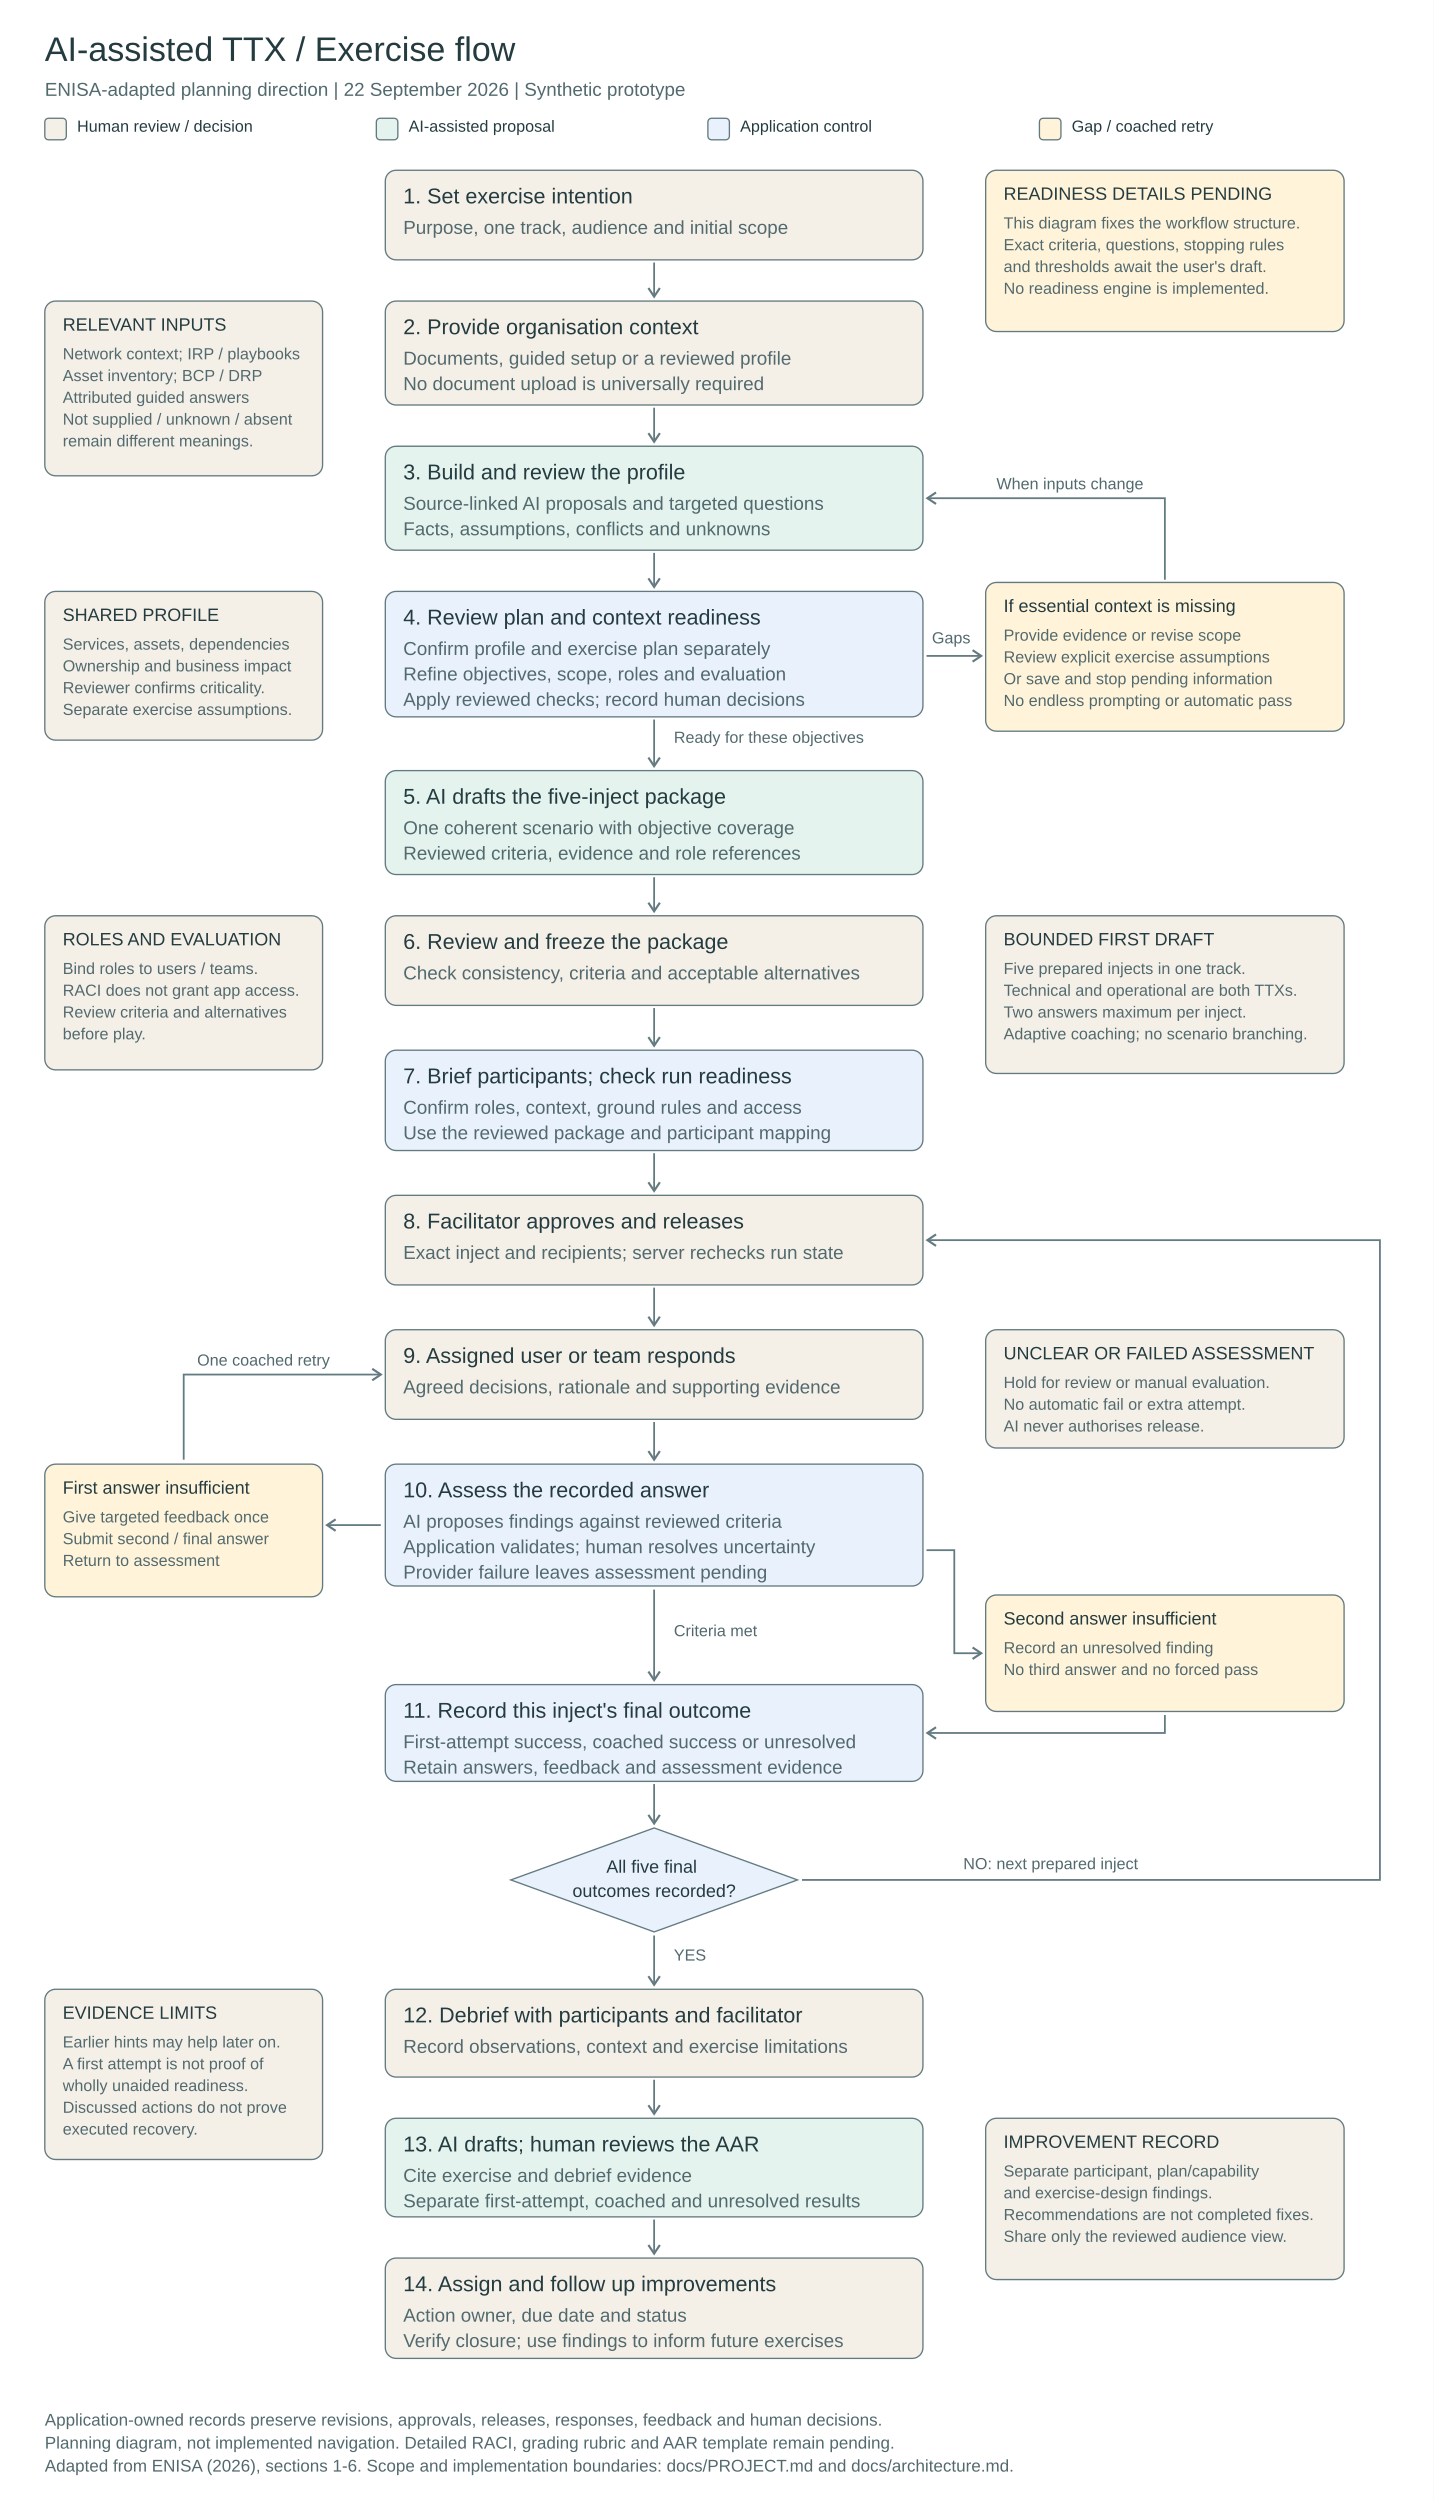
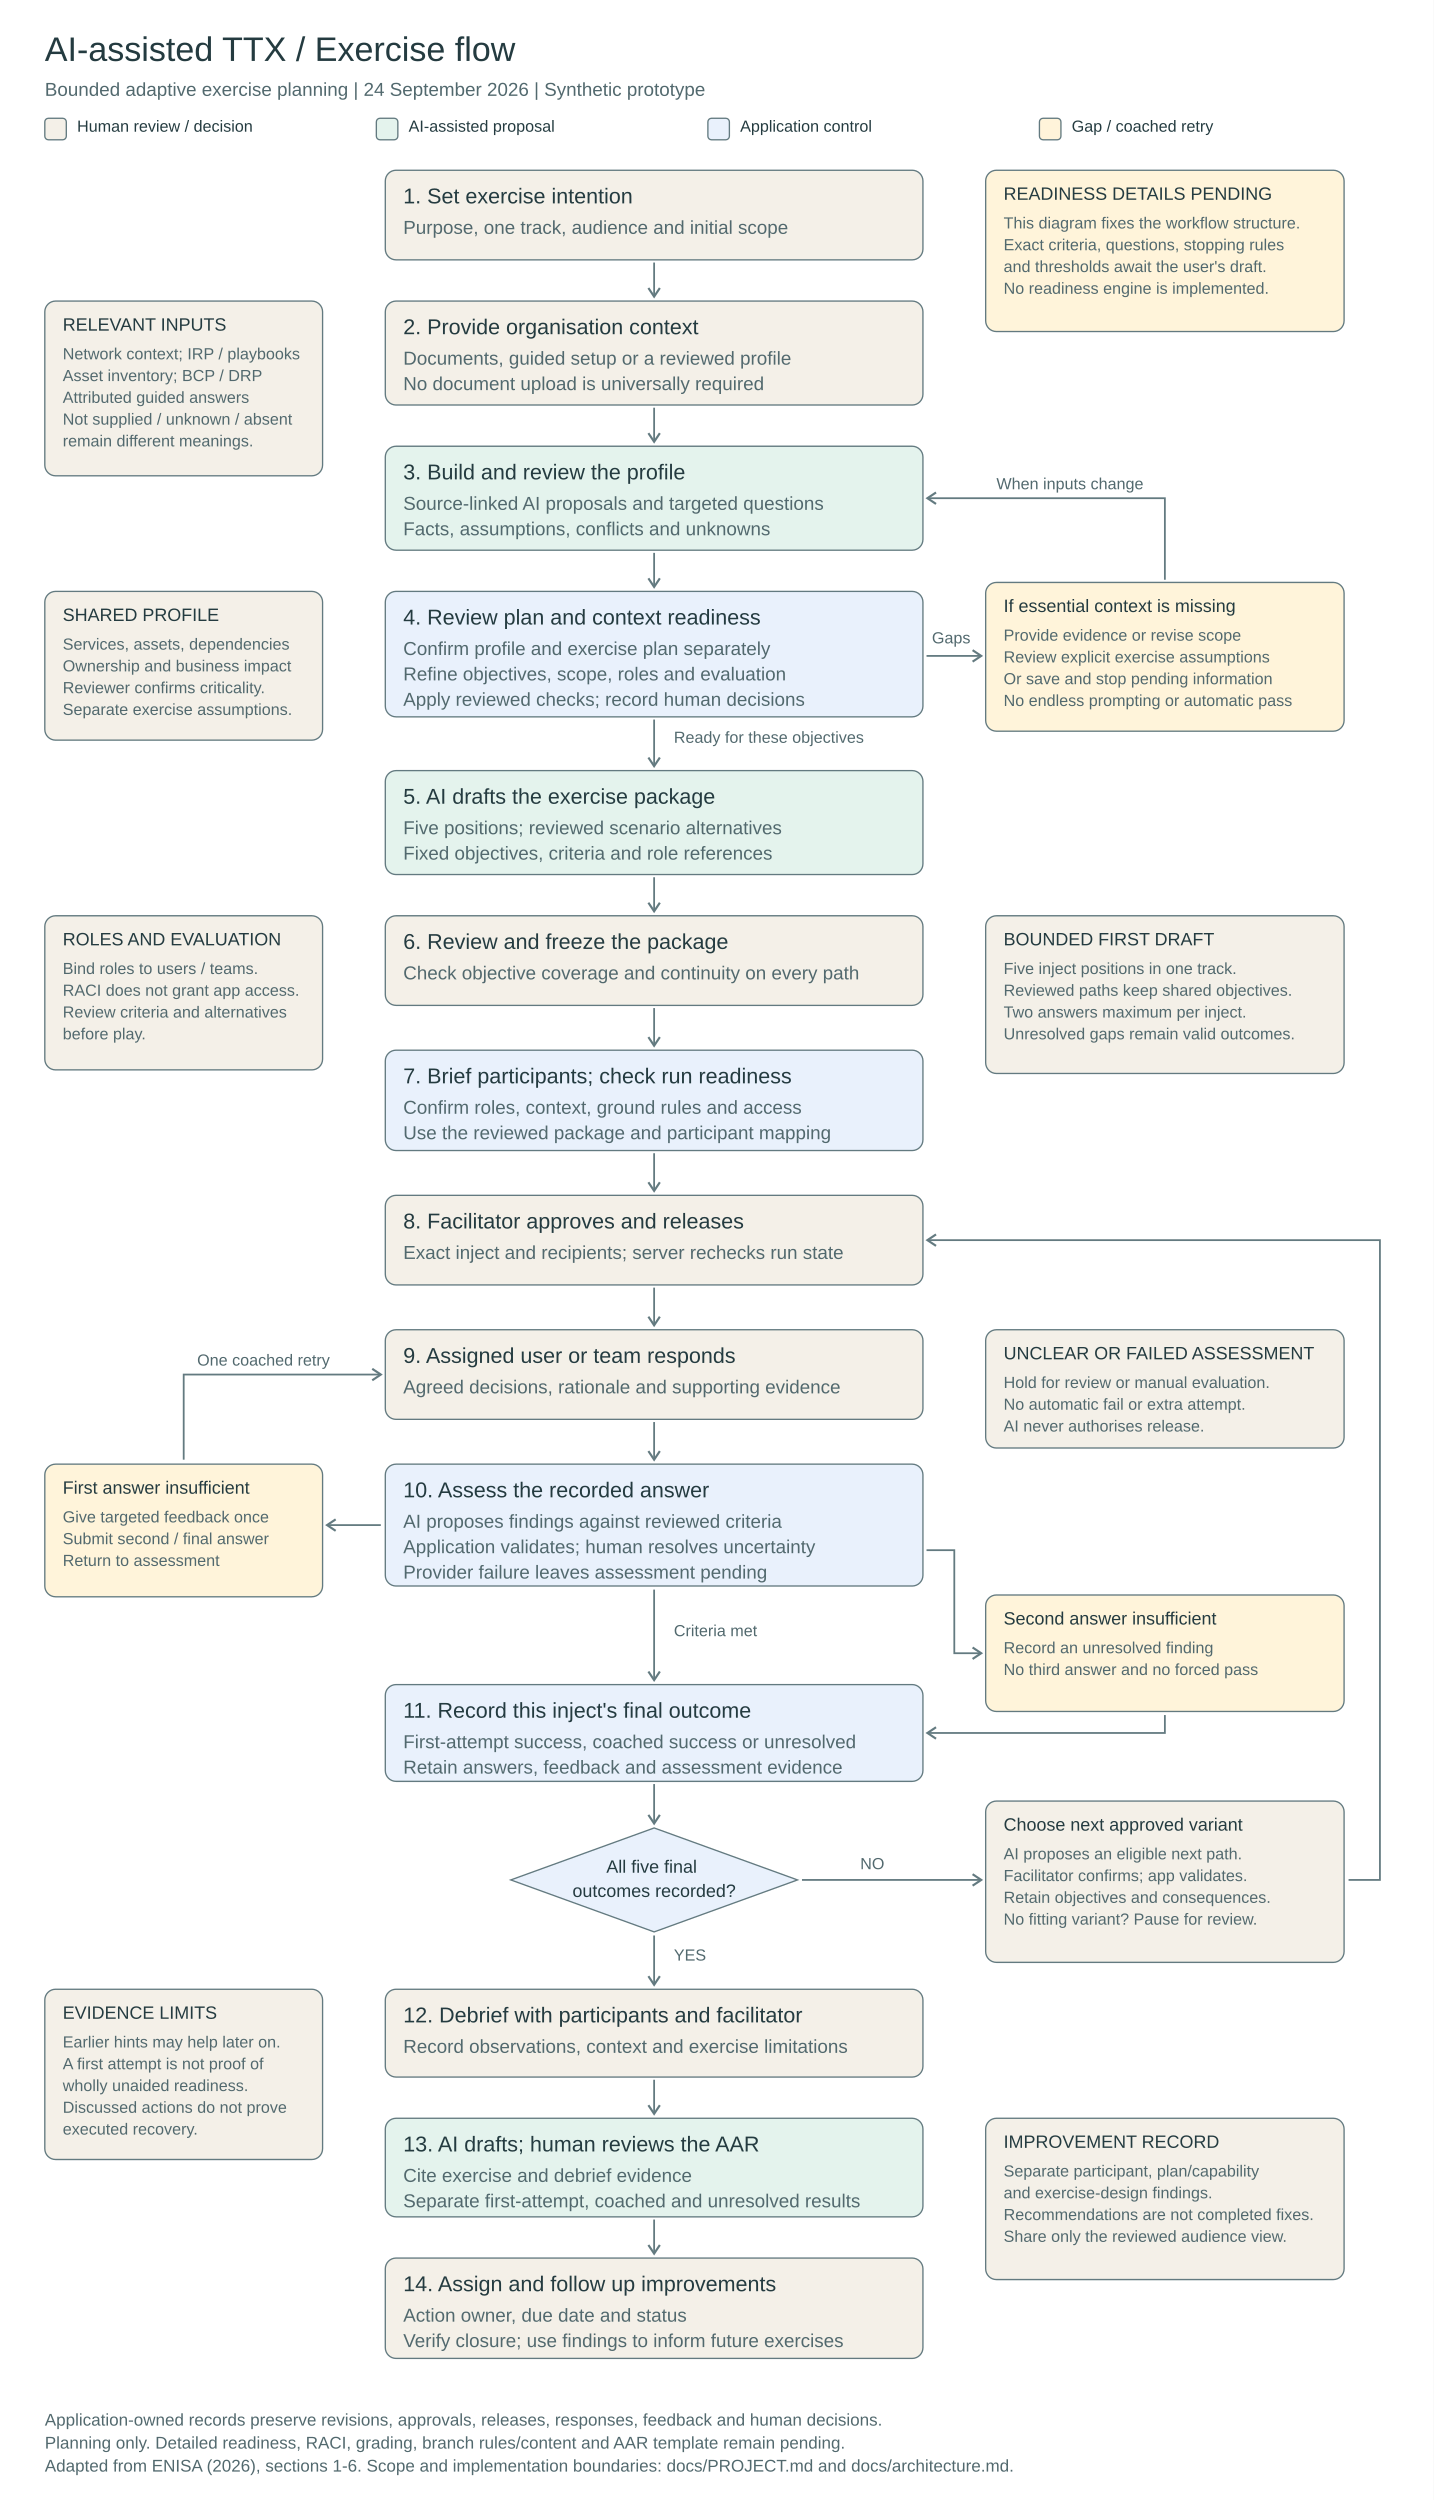
<svg xmlns="http://www.w3.org/2000/svg" width="1600" height="2790" viewBox="0 0 1600 2790" role="img" aria-labelledby="flow-title flow-desc">
  <defs>
    <marker id="arrow" viewBox="0 0 10 10" refX="8" refY="5" markerWidth="8" markerHeight="8" orient="auto-start-reverse">
      <path d="M2 1 L8 5 L2 9" fill="none" stroke="#637a80" stroke-width="1.5" />
    </marker>
  </defs>
  <rect width="1600" height="2790" fill="white" />
  <g font-family="Arial, Helvetica, sans-serif">
    <text data-id="title" data-width="1480" data-x="50" font-size="38" fill="#243b40" text-anchor="start">
      <tspan x="50" y="68">AI-assisted TTX / Exercise flow</tspan>
    </text>
    <text data-id="subtitle" data-width="1480" data-x="50" font-size="21" fill="#52696e" text-anchor="start">
-       <tspan x="50" y="107">ENISA-adapted planning direction | 22 September 2026 | Synthetic prototype</tspan>
+       <tspan x="50" y="107">Bounded adaptive exercise planning | 24 September 2026 | Synthetic prototype</tspan>
    </text>
    <rect data-id="legend-human" x="50" y="132" width="24" height="24" rx="4" fill="#f4f0e8" stroke="#637a80" stroke-width="1.5" />
    <text data-id="legend-human-label" data-width="315" data-x="86" font-size="18" fill="#243b40" text-anchor="start">
      <tspan x="86" y="147">Human review / decision</tspan>
    </text>
    <rect data-id="legend-ai" x="420" y="132" width="24" height="24" rx="4" fill="#e4f3ed" stroke="#637a80" stroke-width="1.5" />
    <text data-id="legend-ai-label" data-width="315" data-x="456" font-size="18" fill="#243b40" text-anchor="start">
      <tspan x="456" y="147">AI-assisted proposal</tspan>
    </text>
    <rect data-id="legend-app" x="790" y="132" width="24" height="24" rx="4" fill="#e9f1fc" stroke="#637a80" stroke-width="1.5" />
    <text data-id="legend-app-label" data-width="315" data-x="826" font-size="18" fill="#243b40" text-anchor="start">
      <tspan x="826" y="147">Application control</tspan>
    </text>
    <rect data-id="legend-gap" x="1160" y="132" width="24" height="24" rx="4" fill="#fff4da" stroke="#637a80" stroke-width="1.5" />
    <text data-id="legend-gap-label" data-width="315" data-x="1196" font-size="18" fill="#243b40" text-anchor="start">
      <tspan x="1196" y="147">Gap / coached retry</tspan>
    </text>
    <rect data-id="purpose" x="430" y="190" width="600" height="100" rx="12" fill="#f4f0e8" stroke="#637a80" stroke-width="1.5" />
    <text data-id="purpose-title" data-width="560" data-x="450" font-size="24" fill="#243b40" text-anchor="start">
      <tspan x="450" y="227">1. Set exercise intention</tspan>
    </text>
    <text data-id="purpose-body" data-width="560" data-x="450" font-size="21" fill="#52696e" text-anchor="start">
      <tspan x="450" y="261">Purpose, one track, audience and initial scope</tspan>
    </text>
    <rect data-id="context" x="430" y="336" width="600" height="116" rx="12" fill="#f4f0e8" stroke="#637a80" stroke-width="1.5" />
    <text data-id="context-title" data-width="560" data-x="450" font-size="24" fill="#243b40" text-anchor="start">
      <tspan x="450" y="373">2. Provide organisation context</tspan>
    </text>
    <text data-id="context-body" data-width="560" data-x="450" font-size="21" fill="#52696e" text-anchor="start">
      <tspan x="450" y="407">Documents, guided setup or a reviewed profile</tspan>
      <tspan x="450" y="435.35">No document upload is universally required</tspan>
    </text>
    <rect data-id="profile" x="430" y="498" width="600" height="116" rx="12" fill="#e4f3ed" stroke="#637a80" stroke-width="1.5" />
    <text data-id="profile-title" data-width="560" data-x="450" font-size="24" fill="#243b40" text-anchor="start">
      <tspan x="450" y="535">3. Build and review the profile</tspan>
    </text>
    <text data-id="profile-body" data-width="560" data-x="450" font-size="21" fill="#52696e" text-anchor="start">
      <tspan x="450" y="569">Source-linked AI proposals and targeted questions</tspan>
      <tspan x="450" y="597.35">Facts, assumptions, conflicts and unknowns</tspan>
    </text>
    <rect data-id="plan" x="430" y="660" width="600" height="140" rx="12" fill="#e9f1fc" stroke="#637a80" stroke-width="1.5" />
    <text data-id="plan-title" data-width="560" data-x="450" font-size="24" fill="#243b40" text-anchor="start">
      <tspan x="450" y="697">4. Review plan and context readiness</tspan>
    </text>
    <text data-id="plan-body" data-width="560" data-x="450" font-size="21" fill="#52696e" text-anchor="start">
      <tspan x="450" y="731">Confirm profile and exercise plan separately</tspan>
      <tspan x="450" y="759.35">Refine objectives, scope, roles and evaluation</tspan>
      <tspan x="450" y="787.7">Apply reviewed checks; record human decisions</tspan>
    </text>
    <rect data-id="intake-gap" x="1100" y="650" width="400" height="166" rx="12" fill="#fff4da" stroke="#637a80" stroke-width="1.5" />
    <text data-id="intake-gap-title" data-width="360" data-x="1120" font-size="20" fill="#243b40" text-anchor="start">
      <tspan x="1120" y="683">If essential context is missing</tspan>
    </text>
    <text data-id="intake-gap-body" data-width="360" data-x="1120" font-size="18" fill="#52696e" text-anchor="start">
      <tspan x="1120" y="715">Provide evidence or revise scope</tspan>
      <tspan x="1120" y="739.3">Review explicit exercise assumptions</tspan>
      <tspan x="1120" y="763.6">Or save and stop pending information</tspan>
      <tspan x="1120" y="787.9">No endless prompting or automatic pass</tspan>
    </text>
    <rect data-id="package" x="430" y="860" width="600" height="116" rx="12" fill="#e4f3ed" stroke="#637a80" stroke-width="1.5" />
    <text data-id="package-title" data-width="560" data-x="450" font-size="24" fill="#243b40" text-anchor="start">
-       <tspan x="450" y="897">5. AI drafts the five-inject package</tspan>
+       <tspan x="450" y="897">5. AI drafts the exercise package</tspan>
    </text>
    <text data-id="package-body" data-width="560" data-x="450" font-size="21" fill="#52696e" text-anchor="start">
-       <tspan x="450" y="931">One coherent scenario with objective coverage</tspan>
-       <tspan x="450" y="959.35">Reviewed criteria, evidence and role references</tspan>
+       <tspan x="450" y="931">Five positions; reviewed scenario alternatives</tspan>
+       <tspan x="450" y="959.35">Fixed objectives, criteria and role references</tspan>
    </text>
    <rect data-id="package-review" x="430" y="1022" width="600" height="100" rx="12" fill="#f4f0e8" stroke="#637a80" stroke-width="1.5" />
    <text data-id="package-review-title" data-width="560" data-x="450" font-size="24" fill="#243b40" text-anchor="start">
      <tspan x="450" y="1059">6. Review and freeze the package</tspan>
    </text>
    <text data-id="package-review-body" data-width="560" data-x="450" font-size="21" fill="#52696e" text-anchor="start">
-       <tspan x="450" y="1093">Check consistency, criteria and acceptable alternatives</tspan>
+       <tspan x="450" y="1093">Check objective coverage and continuity on every path</tspan>
    </text>
    <rect data-id="briefing" x="430" y="1172" width="600" height="112" rx="12" fill="#e9f1fc" stroke="#637a80" stroke-width="1.5" />
    <text data-id="briefing-title" data-width="560" data-x="450" font-size="24" fill="#243b40" text-anchor="start">
      <tspan x="450" y="1209">7. Brief participants; check run readiness</tspan>
    </text>
    <text data-id="briefing-body" data-width="560" data-x="450" font-size="21" fill="#52696e" text-anchor="start">
      <tspan x="450" y="1243">Confirm roles, context, ground rules and access</tspan>
      <tspan x="450" y="1271.35">Use the reviewed package and participant mapping</tspan>
    </text>
    <rect data-id="release" x="430" y="1334" width="600" height="100" rx="12" fill="#f4f0e8" stroke="#637a80" stroke-width="1.5" />
    <text data-id="release-title" data-width="560" data-x="450" font-size="24" fill="#243b40" text-anchor="start">
      <tspan x="450" y="1371">8. Facilitator approves and releases</tspan>
    </text>
    <text data-id="release-body" data-width="560" data-x="450" font-size="21" fill="#52696e" text-anchor="start">
      <tspan x="450" y="1405">Exact inject and recipients; server rechecks run state</tspan>
    </text>
    <rect data-id="answer" x="430" y="1484" width="600" height="100" rx="12" fill="#f4f0e8" stroke="#637a80" stroke-width="1.5" />
    <text data-id="answer-title" data-width="560" data-x="450" font-size="24" fill="#243b40" text-anchor="start">
      <tspan x="450" y="1521">9. Assigned user or team responds</tspan>
    </text>
    <text data-id="answer-body" data-width="560" data-x="450" font-size="21" fill="#52696e" text-anchor="start">
      <tspan x="450" y="1555">Agreed decisions, rationale and supporting evidence</tspan>
    </text>
    <rect data-id="assessment" x="430" y="1634" width="600" height="136" rx="12" fill="#e9f1fc" stroke="#637a80" stroke-width="1.5" />
    <text data-id="assessment-title" data-width="560" data-x="450" font-size="24" fill="#243b40" text-anchor="start">
      <tspan x="450" y="1671">10. Assess the recorded answer</tspan>
    </text>
    <text data-id="assessment-body" data-width="560" data-x="450" font-size="21" fill="#52696e" text-anchor="start">
      <tspan x="450" y="1705">AI proposes findings against reviewed criteria</tspan>
      <tspan x="450" y="1733.35">Application validates; human resolves uncertainty</tspan>
      <tspan x="450" y="1761.7">Provider failure leaves assessment pending</tspan>
    </text>
    <rect data-id="coach" x="50" y="1634" width="310" height="148" rx="12" fill="#fff4da" stroke="#637a80" stroke-width="1.5" />
    <text data-id="coach-title" data-width="270" data-x="70" font-size="20" fill="#243b40" text-anchor="start">
      <tspan x="70" y="1667">First answer insufficient</tspan>
    </text>
    <text data-id="coach-body" data-width="270" data-x="70" font-size="18" fill="#52696e" text-anchor="start">
      <tspan x="70" y="1699">Give targeted feedback once</tspan>
      <tspan x="70" y="1723.3">Submit second / final answer</tspan>
      <tspan x="70" y="1747.6">Return to assessment</tspan>
    </text>
    <rect data-id="unresolved" x="1100" y="1780" width="400" height="130" rx="12" fill="#fff4da" stroke="#637a80" stroke-width="1.5" />
    <text data-id="unresolved-title" data-width="360" data-x="1120" font-size="20" fill="#243b40" text-anchor="start">
      <tspan x="1120" y="1813">Second answer insufficient</tspan>
    </text>
    <text data-id="unresolved-body" data-width="360" data-x="1120" font-size="18" fill="#52696e" text-anchor="start">
      <tspan x="1120" y="1845">Record an unresolved finding</tspan>
      <tspan x="1120" y="1869.3">No third answer and no forced pass</tspan>
    </text>
    <rect data-id="outcome" x="430" y="1880" width="600" height="108" rx="12" fill="#e9f1fc" stroke="#637a80" stroke-width="1.5" />
    <text data-id="outcome-title" data-width="560" data-x="450" font-size="24" fill="#243b40" text-anchor="start">
      <tspan x="450" y="1917">11. Record this inject's final outcome</tspan>
    </text>
    <text data-id="outcome-body" data-width="560" data-x="450" font-size="21" fill="#52696e" text-anchor="start">
      <tspan x="450" y="1951">First-attempt success, coached success or unresolved</tspan>
      <tspan x="450" y="1979.35">Retain answers, feedback and assessment evidence</tspan>
    </text>
    <polygon data-id="complete" points="730,2040 890,2098 730,2156 570,2098" fill="#e9f1fc" stroke="#637a80" stroke-width="1.5" />
    <text data-id="complete-text" data-width="200" data-x="630" font-size="20" fill="#243b40" text-anchor="middle">
      <tspan x="730" y="2090">All five final</tspan>
      <tspan x="730" y="2117">outcomes recorded?</tspan>
    </text>
    <rect data-id="debrief" x="430" y="2220" width="600" height="98" rx="12" fill="#f4f0e8" stroke="#637a80" stroke-width="1.5" />
    <text data-id="debrief-title" data-width="560" data-x="450" font-size="24" fill="#243b40" text-anchor="start">
      <tspan x="450" y="2257">12. Debrief with participants and facilitator</tspan>
    </text>
    <text data-id="debrief-body" data-width="560" data-x="450" font-size="21" fill="#52696e" text-anchor="start">
      <tspan x="450" y="2291">Record observations, context and exercise limitations</tspan>
    </text>
    <rect data-id="aar" x="430" y="2364" width="600" height="110" rx="12" fill="#e4f3ed" stroke="#637a80" stroke-width="1.5" />
    <text data-id="aar-title" data-width="560" data-x="450" font-size="24" fill="#243b40" text-anchor="start">
      <tspan x="450" y="2401">13. AI drafts; human reviews the AAR</tspan>
    </text>
    <text data-id="aar-body" data-width="560" data-x="450" font-size="21" fill="#52696e" text-anchor="start">
      <tspan x="450" y="2435">Cite exercise and debrief evidence</tspan>
      <tspan x="450" y="2463.35">Separate first-attempt, coached and unresolved results</tspan>
    </text>
    <rect data-id="actions" x="430" y="2520" width="600" height="112" rx="12" fill="#f4f0e8" stroke="#637a80" stroke-width="1.5" />
    <text data-id="actions-title" data-width="560" data-x="450" font-size="24" fill="#243b40" text-anchor="start">
      <tspan x="450" y="2557">14. Assign and follow up improvements</tspan>
    </text>
    <text data-id="actions-body" data-width="560" data-x="450" font-size="21" fill="#52696e" text-anchor="start">
      <tspan x="450" y="2591">Action owner, due date and status</tspan>
      <tspan x="450" y="2619.35">Verify closure; use findings to inform future exercises</tspan>
    </text>
    <rect data-id="pending" x="1100" y="190" width="400" height="180" rx="12" fill="#fff4da" stroke="#637a80" stroke-width="1.5" />
    <text data-id="pending-title" data-width="360" data-x="1120" font-size="20" fill="#243b40" text-anchor="start">
      <tspan x="1120" y="223">READINESS DETAILS PENDING</tspan>
    </text>
    <text data-id="pending-body" data-width="360" data-x="1120" font-size="18" fill="#52696e" text-anchor="start">
      <tspan x="1120" y="255">This diagram fixes the workflow structure.</tspan>
      <tspan x="1120" y="279.3">Exact criteria, questions, stopping rules</tspan>
      <tspan x="1120" y="303.6">and thresholds await the user's draft.</tspan>
      <tspan x="1120" y="327.9">No readiness engine is implemented.</tspan>
    </text>
    <rect data-id="source-note" x="50" y="336" width="310" height="195" rx="12" fill="#f4f0e8" stroke="#637a80" stroke-width="1.5" />
    <text data-id="source-note-title" data-width="270" data-x="70" font-size="20" fill="#243b40" text-anchor="start">
      <tspan x="70" y="369">RELEVANT INPUTS</tspan>
    </text>
    <text data-id="source-note-body" data-width="270" data-x="70" font-size="18" fill="#52696e" text-anchor="start">
      <tspan x="70" y="401">Network context; IRP / playbooks</tspan>
      <tspan x="70" y="425.3">Asset inventory; BCP / DRP</tspan>
      <tspan x="70" y="449.6">Attributed guided answers</tspan>
      <tspan x="70" y="473.9">Not supplied / unknown / absent</tspan>
      <tspan x="70" y="498.2">remain different meanings.</tspan>
    </text>
    <rect data-id="shared-note" x="50" y="660" width="310" height="166" rx="12" fill="#f4f0e8" stroke="#637a80" stroke-width="1.5" />
    <text data-id="shared-note-title" data-width="270" data-x="70" font-size="20" fill="#243b40" text-anchor="start">
      <tspan x="70" y="693">SHARED PROFILE</tspan>
    </text>
    <text data-id="shared-note-body" data-width="270" data-x="70" font-size="18" fill="#52696e" text-anchor="start">
      <tspan x="70" y="725">Services, assets, dependencies</tspan>
      <tspan x="70" y="749.3">Ownership and business impact</tspan>
      <tspan x="70" y="773.6">Reviewer confirms criticality.</tspan>
      <tspan x="70" y="797.9">Separate exercise assumptions.</tspan>
    </text>
    <rect data-id="role-note" x="50" y="1022" width="310" height="172" rx="12" fill="#f4f0e8" stroke="#637a80" stroke-width="1.5" />
    <text data-id="role-note-title" data-width="270" data-x="70" font-size="20" fill="#243b40" text-anchor="start">
      <tspan x="70" y="1055">ROLES AND EVALUATION</tspan>
    </text>
    <text data-id="role-note-body" data-width="270" data-x="70" font-size="18" fill="#52696e" text-anchor="start">
      <tspan x="70" y="1087">Bind roles to users / teams.</tspan>
      <tspan x="70" y="1111.3">RACI does not grant app access.</tspan>
      <tspan x="70" y="1135.6">Review criteria and alternatives</tspan>
      <tspan x="70" y="1159.9">before play.</tspan>
    </text>
    <rect data-id="scope-note" x="1100" y="1022" width="400" height="176" rx="12" fill="#f4f0e8" stroke="#637a80" stroke-width="1.5" />
    <text data-id="scope-note-title" data-width="360" data-x="1120" font-size="20" fill="#243b40" text-anchor="start">
      <tspan x="1120" y="1055">BOUNDED FIRST DRAFT</tspan>
    </text>
    <text data-id="scope-note-body" data-width="360" data-x="1120" font-size="18" fill="#52696e" text-anchor="start">
-       <tspan x="1120" y="1087">Five prepared injects in one track.</tspan>
-       <tspan x="1120" y="1111.3">Technical and operational are both TTXs.</tspan>
+       <tspan x="1120" y="1087">Five inject positions in one track.</tspan>
+       <tspan x="1120" y="1111.3">Reviewed paths keep shared objectives.</tspan>
      <tspan x="1120" y="1135.6">Two answers maximum per inject.</tspan>
-       <tspan x="1120" y="1159.9">Adaptive coaching; no scenario branching.</tspan>
+       <tspan x="1120" y="1159.9">Unresolved gaps remain valid outcomes.</tspan>
    </text>
    <rect data-id="assessment-note" x="1100" y="1484" width="400" height="132" rx="12" fill="#f4f0e8" stroke="#637a80" stroke-width="1.5" />
    <text data-id="assessment-note-title" data-width="360" data-x="1120" font-size="20" fill="#243b40" text-anchor="start">
      <tspan x="1120" y="1517">UNCLEAR OR FAILED ASSESSMENT</tspan>
    </text>
    <text data-id="assessment-note-body" data-width="360" data-x="1120" font-size="18" fill="#52696e" text-anchor="start">
      <tspan x="1120" y="1549">Hold for review or manual evaluation.</tspan>
      <tspan x="1120" y="1573.3">No automatic fail or extra attempt.</tspan>
      <tspan x="1120" y="1597.6">AI never authorises release.</tspan>
+     </text>
+     <rect data-id="branch-choice" x="1100" y="2010" width="400" height="180" rx="12" fill="#f4f0e8" stroke="#637a80" stroke-width="1.5" />
+     <text data-id="branch-choice-title" data-width="360" data-x="1120" font-size="20" fill="#243b40" text-anchor="start">
+       <tspan x="1120" y="2043">Choose next approved variant</tspan>
+     </text>
+     <text data-id="branch-choice-body" data-width="360" data-x="1120" font-size="18" fill="#52696e" text-anchor="start">
+       <tspan x="1120" y="2075">AI proposes an eligible next path.</tspan>
+       <tspan x="1120" y="2099.3">Facilitator confirms; app validates.</tspan>
+       <tspan x="1120" y="2123.6">Retain objectives and consequences.</tspan>
+       <tspan x="1120" y="2147.9">No fitting variant? Pause for review.</tspan>
    </text>
    <rect data-id="evidence-note" x="50" y="2220" width="310" height="190" rx="12" fill="#f4f0e8" stroke="#637a80" stroke-width="1.5" />
    <text data-id="evidence-note-title" data-width="270" data-x="70" font-size="20" fill="#243b40" text-anchor="start">
      <tspan x="70" y="2253">EVIDENCE LIMITS</tspan>
    </text>
    <text data-id="evidence-note-body" data-width="270" data-x="70" font-size="18" fill="#52696e" text-anchor="start">
      <tspan x="70" y="2285">Earlier hints may help later on.</tspan>
      <tspan x="70" y="2309.3">A first attempt is not proof of</tspan>
      <tspan x="70" y="2333.6">wholly unaided readiness.</tspan>
      <tspan x="70" y="2357.9">Discussed actions do not prove</tspan>
      <tspan x="70" y="2382.2">executed recovery.</tspan>
    </text>
    <rect data-id="aar-note" x="1100" y="2364" width="400" height="180" rx="12" fill="#f4f0e8" stroke="#637a80" stroke-width="1.5" />
    <text data-id="aar-note-title" data-width="360" data-x="1120" font-size="20" fill="#243b40" text-anchor="start">
      <tspan x="1120" y="2397">IMPROVEMENT RECORD</tspan>
    </text>
    <text data-id="aar-note-body" data-width="360" data-x="1120" font-size="18" fill="#52696e" text-anchor="start">
      <tspan x="1120" y="2429">Separate participant, plan/capability</tspan>
      <tspan x="1120" y="2453.3">and exercise-design findings.</tspan>
      <tspan x="1120" y="2477.6">Recommendations are not completed fixes.</tspan>
      <tspan x="1120" y="2501.9">Share only the reviewed audience view.</tspan>
    </text>
    <path data-id="purpose-to-context" d="M 730 293 L 730 331" fill="none" stroke="#637a80" stroke-width="2" marker-end="url(#arrow)" />
    <path data-id="context-to-profile" d="M 730 455 L 730 493" fill="none" stroke="#637a80" stroke-width="2" marker-end="url(#arrow)" />
    <path data-id="profile-to-plan" d="M 730 617 L 730 655" fill="none" stroke="#637a80" stroke-width="2" marker-end="url(#arrow)" />
    <path data-id="package-to-package-review" d="M 730 979 L 730 1017" fill="none" stroke="#637a80" stroke-width="2" marker-end="url(#arrow)" />
    <path data-id="package-review-to-briefing" d="M 730 1125 L 730 1167" fill="none" stroke="#637a80" stroke-width="2" marker-end="url(#arrow)" />
    <path data-id="briefing-to-release" d="M 730 1287 L 730 1329" fill="none" stroke="#637a80" stroke-width="2" marker-end="url(#arrow)" />
    <path data-id="release-to-answer" d="M 730 1437 L 730 1479" fill="none" stroke="#637a80" stroke-width="2" marker-end="url(#arrow)" />
    <path data-id="answer-to-assessment" d="M 730 1587 L 730 1629" fill="none" stroke="#637a80" stroke-width="2" marker-end="url(#arrow)" />
    <path data-id="outcome-to-complete" d="M 730 1991 L 730 2035" fill="none" stroke="#637a80" stroke-width="2" marker-end="url(#arrow)" />
    <path data-id="debrief-to-aar" d="M 730 2321 L 730 2359" fill="none" stroke="#637a80" stroke-width="2" marker-end="url(#arrow)" />
    <path data-id="aar-to-actions" d="M 730 2477 L 730 2515" fill="none" stroke="#637a80" stroke-width="2" marker-end="url(#arrow)" />
    <path data-id="ready-to-draft" d="M 730 803 L 730 855" fill="none" stroke="#637a80" stroke-width="2" marker-end="url(#arrow)" />
    <text data-id="ready-to-draft-label" data-width="285" data-x="752" font-size="18" fill="#52696e" text-anchor="start">
      <tspan x="752" y="829">Ready for these objectives</tspan>
    </text>
    <path data-id="context-gap" d="M 1034 732 L 1095 732" fill="none" stroke="#637a80" stroke-width="2" marker-end="url(#arrow)" />
    <text data-id="context-gap-label" data-width="58" data-x="1040" font-size="18" fill="#52696e" text-anchor="start">
      <tspan x="1040" y="718">Gaps</tspan>
    </text>
    <path data-id="revisit-context" d="M 1300 647 L 1300 556 L 1035 556" fill="none" stroke="#637a80" stroke-width="2" marker-end="url(#arrow)" />
    <text data-id="revisit-context-label" data-width="220" data-x="1112" font-size="18" fill="#52696e" text-anchor="start">
      <tspan x="1112" y="546">When inputs change</tspan>
    </text>
    <path data-id="first-gap" d="M 425 1702 L 365 1702" fill="none" stroke="#637a80" stroke-width="2" marker-end="url(#arrow)" />
    <path data-id="retry" d="M 205 1629 L 205 1534 L 425 1534" fill="none" stroke="#637a80" stroke-width="2" marker-end="url(#arrow)" />
    <text data-id="retry-label" data-width="200" data-x="220" font-size="18" fill="#52696e" text-anchor="start">
      <tspan x="220" y="1524">One coached retry</tspan>
    </text>
    <path data-id="second-gap" d="M 1034 1730 L 1065 1730 L 1065 1845 L 1095 1845" fill="none" stroke="#637a80" stroke-width="2" marker-end="url(#arrow)" />
    <path data-id="sufficient" d="M 730 1774 L 730 1875" fill="none" stroke="#637a80" stroke-width="2" marker-end="url(#arrow)" />
    <text data-id="sufficient-label" data-width="200" data-x="752" font-size="18" fill="#52696e" text-anchor="start">
      <tspan x="752" y="1826">Criteria met</tspan>
    </text>
    <path data-id="gap-recorded" d="M 1300 1914 L 1300 1934 L 1035 1934" fill="none" stroke="#637a80" stroke-width="2" marker-end="url(#arrow)" />
-     <path data-id="next-inject" d="M 895 2098 L 1540 2098 L 1540 1384 L 1035 1384" fill="none" stroke="#637a80" stroke-width="2" marker-end="url(#arrow)" />
-     <text data-id="next-inject-label" data-width="330" data-x="1075" font-size="18" fill="#52696e" text-anchor="start">
-       <tspan x="1075" y="2086">NO: next prepared inject</tspan>
-     </text>
+     <path data-id="next-choice" d="M 895 2098 L 1095 2098" fill="none" stroke="#637a80" stroke-width="2" marker-end="url(#arrow)" />
+     <text data-id="next-choice-label" data-width="70" data-x="960" font-size="18" fill="#52696e" text-anchor="start">
+       <tspan x="960" y="2086">NO</tspan>
+     </text>
+     <path data-id="next-inject" d="M 1505 2098 L 1540 2098 L 1540 1384 L 1035 1384" fill="none" stroke="#637a80" stroke-width="2" marker-end="url(#arrow)" />
    <path data-id="all-outcomes" d="M 730 2160 L 730 2215" fill="none" stroke="#637a80" stroke-width="2" marker-end="url(#arrow)" />
    <text data-id="all-outcomes-label" data-width="100" data-x="752" font-size="18" fill="#52696e" text-anchor="start">
      <tspan x="752" y="2188">YES</tspan>
    </text>
    <text data-id="footer" data-width="1500" data-x="50" font-size="19" fill="#52696e" text-anchor="start">
      <tspan x="50" y="2707">Application-owned records preserve revisions, approvals, releases, responses, feedback and human decisions.</tspan>
-       <tspan x="50" y="2732.65">Planning diagram, not implemented navigation. Detailed RACI, grading rubric and AAR template remain pending.</tspan>
+       <tspan x="50" y="2732.65">Planning only. Detailed readiness, RACI, grading, branch rules/content and AAR template remain pending.</tspan>
      <tspan x="50" y="2758.3">Adapted from ENISA (2026), sections 1-6. Scope and implementation boundaries: docs/PROJECT.md and docs/architecture.md.</tspan>
    </text>
  </g>
</svg>
